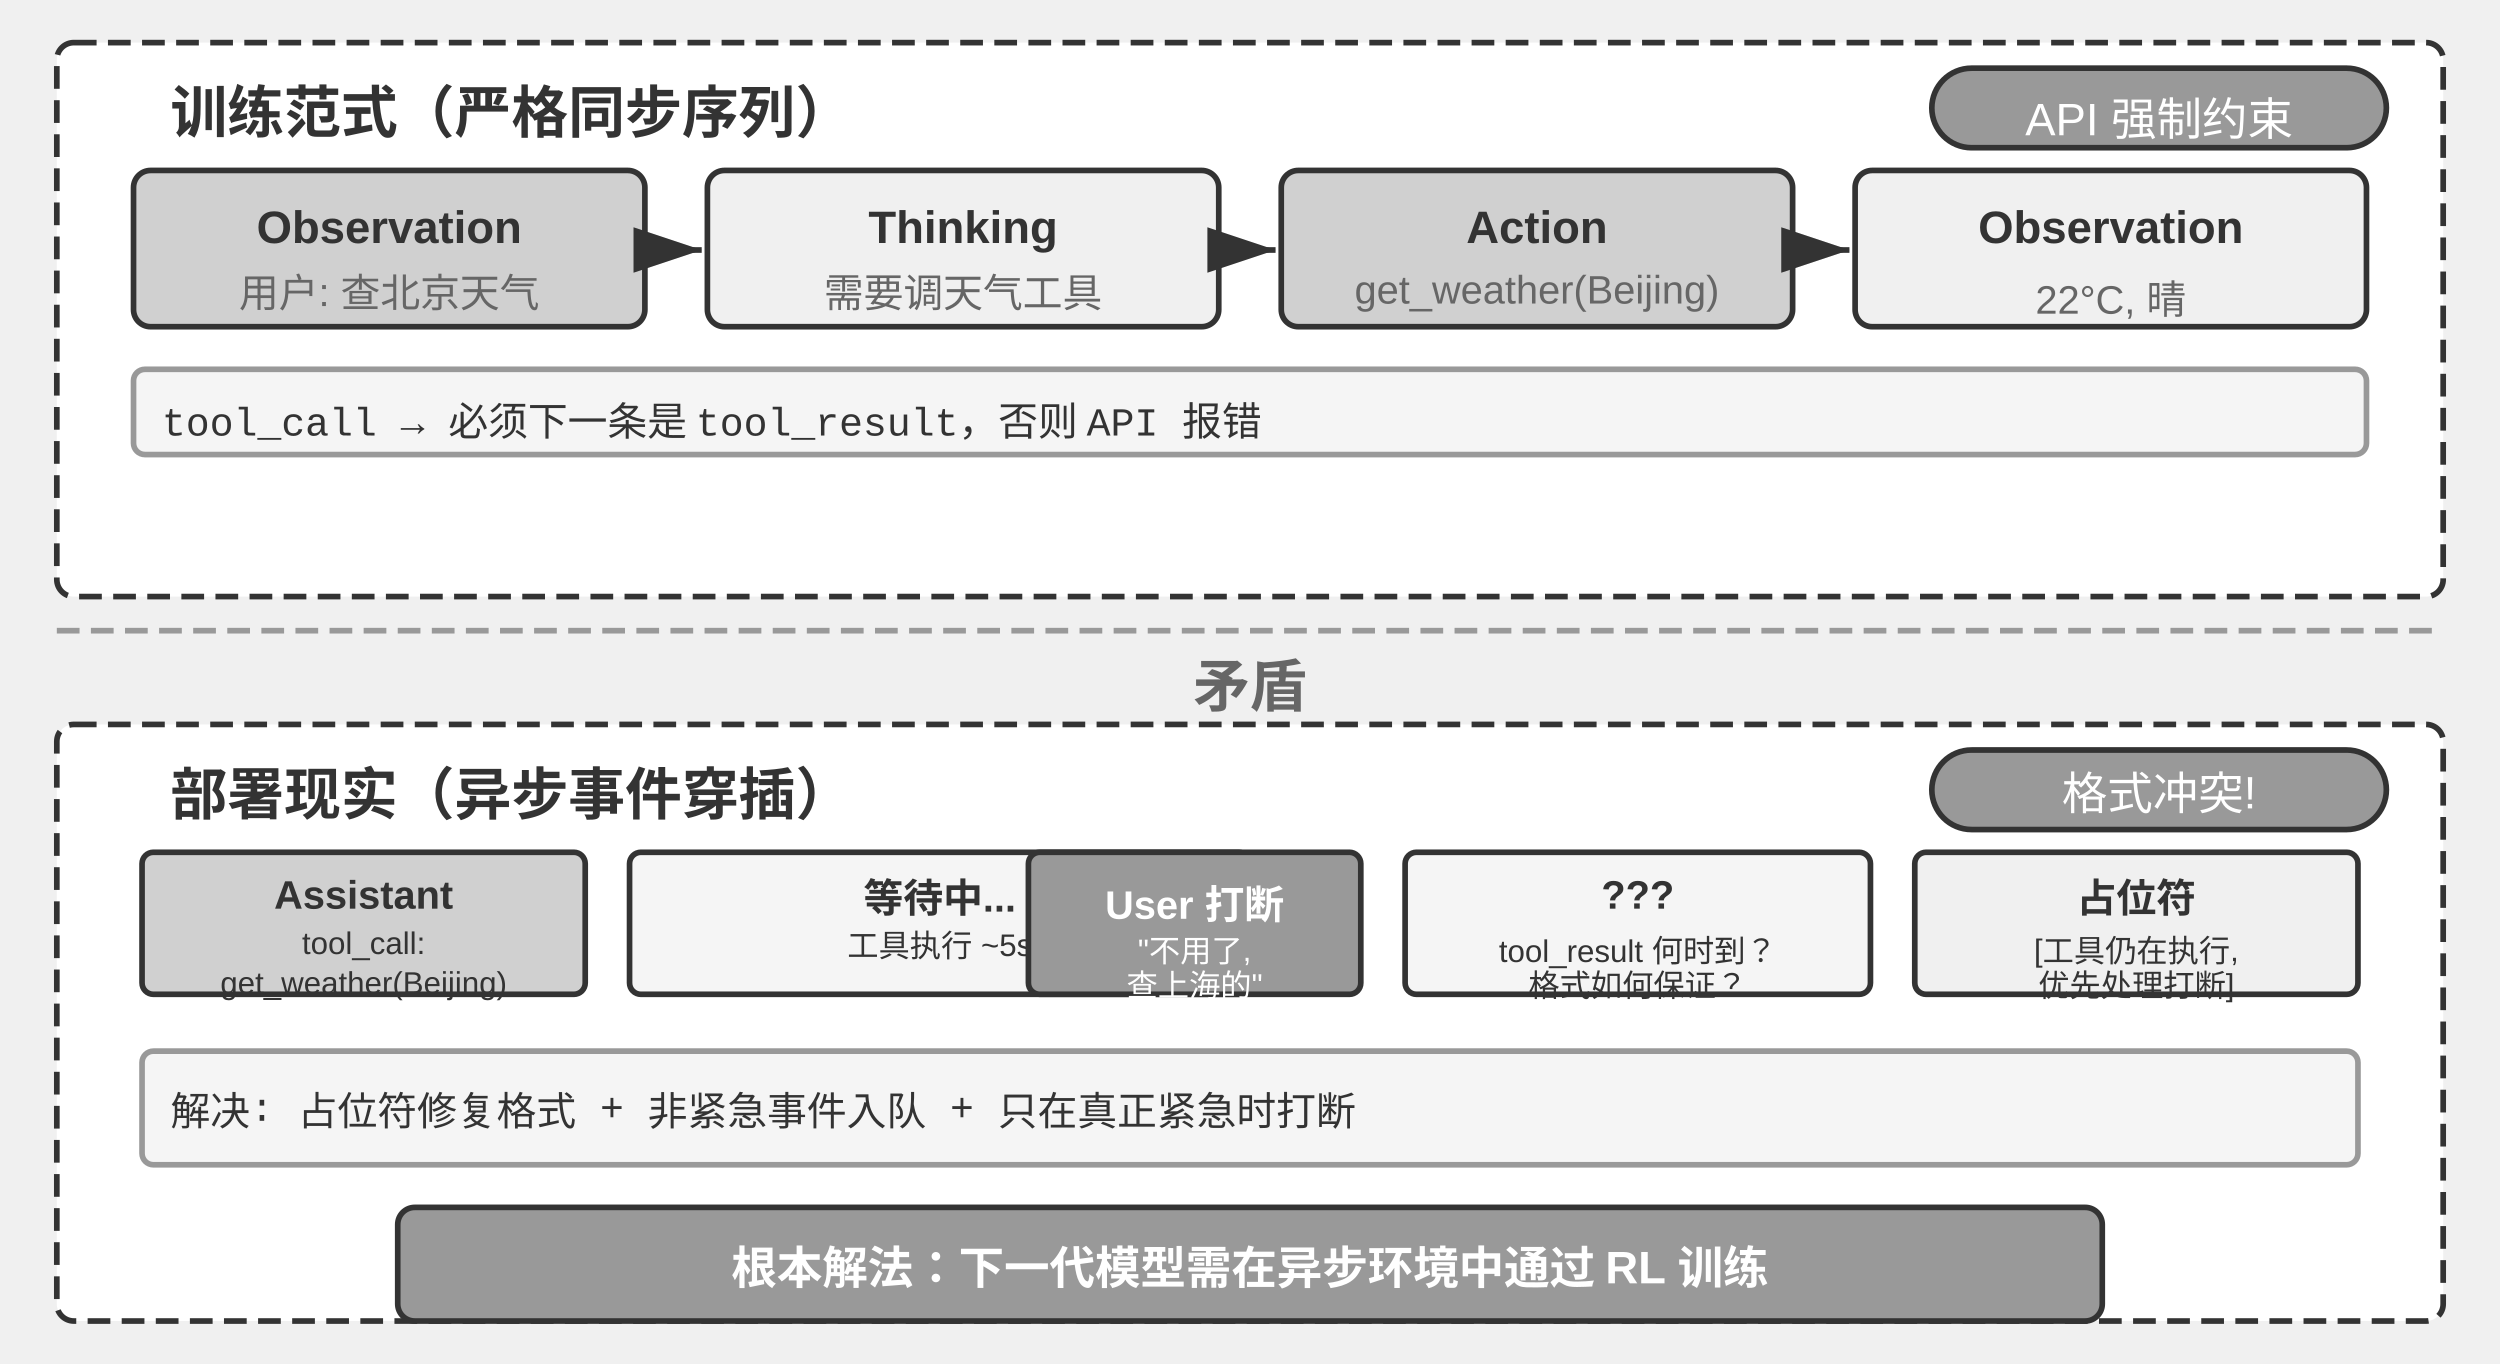
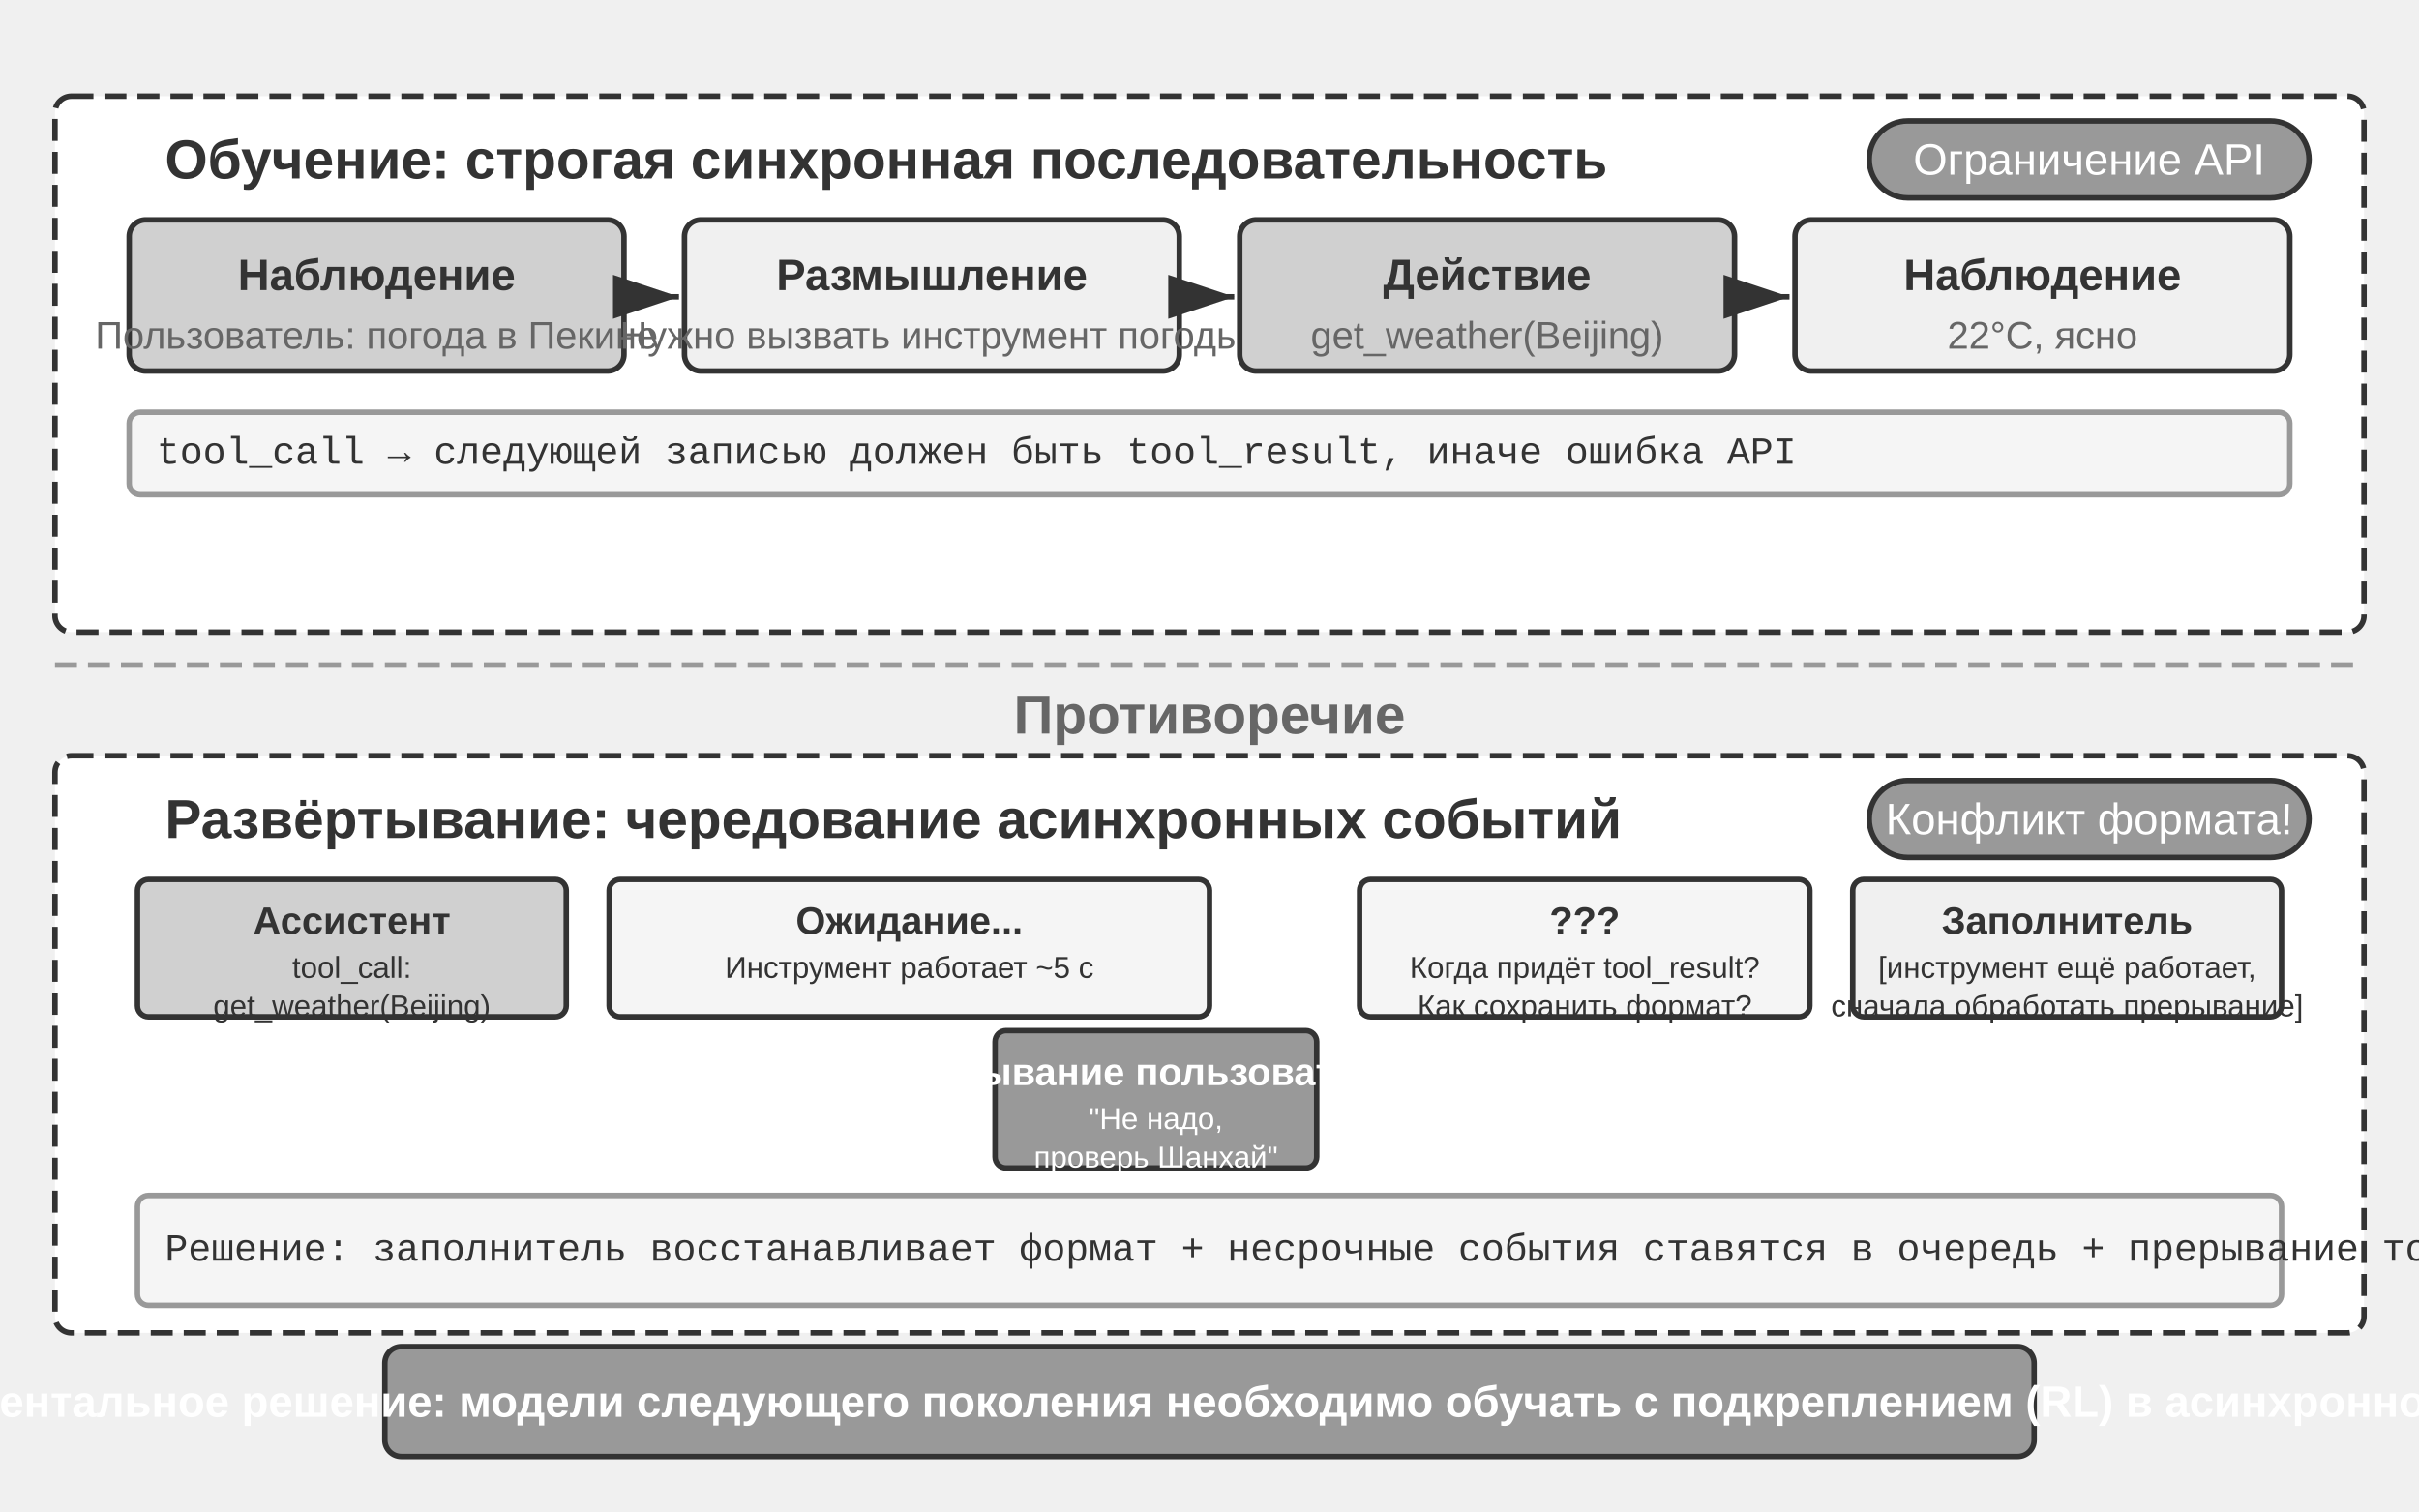
- <svg xmlns="http://www.w3.org/2000/svg" viewBox="0 40 880 480" width="880" height="480" style="background:#ffffff">
+ <svg xmlns="http://www.w3.org/2000/svg" viewBox="0 20 880 550" width="880" height="550" style="background:#ffffff">
  <defs>
    <marker id="ah" markerWidth="12" markerHeight="8" refX="12" refY="4" orient="auto">
      <polygon points="0 0, 12 4, 0 8" fill="#333333" />
    </marker>
    <marker id="ah-light" markerWidth="12" markerHeight="8" refX="12" refY="4" orient="auto">
      <polygon points="0 0, 12 4, 0 8" fill="#999999" />
    </marker>
  </defs>
  <rect x="20" y="55" width="840" height="195" rx="6" fill="#ffffff" stroke="#333333" stroke-width="2" stroke-dasharray="8,4" />
-   <text x="60" y="78" font-family="Arial, 'Helvetica Neue', Helvetica, 'PingFang SC', 'Microsoft YaHei', sans-serif" font-size="20" fill="#333333" text-anchor="start" dominant-baseline="central" font-weight="bold">训练范式（严格同步序列）</text>
+   <text x="60" y="78" font-family="Arial, 'Helvetica Neue', Helvetica, 'PingFang SC', 'Microsoft YaHei', sans-serif" font-size="20" fill="#333333" text-anchor="start" dominant-baseline="central" font-weight="bold">Обучение: строгая синхронная последовательность</text>
  <rect x="680" y="64" width="160" height="28" rx="14" fill="#999999" stroke="#333333" stroke-width="2" />
-   <text x="760.0" y="78.0" font-family="Arial, 'Helvetica Neue', Helvetica, 'PingFang SC', 'Microsoft YaHei', sans-serif" font-size="16" fill="#ffffff" text-anchor="middle" dominant-baseline="central" font-weight="normal">API 强制约束</text>
+   <text x="760.0" y="78.0" font-family="Arial, 'Helvetica Neue', Helvetica, 'PingFang SC', 'Microsoft YaHei', sans-serif" font-size="16" fill="#ffffff" text-anchor="middle" dominant-baseline="central" font-weight="normal">Ограничение API</text>
  <rect x="47.0" y="100" width="180" height="55" rx="6" fill="#d0d0d0" stroke="#333333" stroke-width="2" />
-   <text x="137.0" y="120" font-family="Arial, 'Helvetica Neue', Helvetica, 'PingFang SC', 'Microsoft YaHei', sans-serif" font-size="16" fill="#333333" text-anchor="middle" dominant-baseline="central" font-weight="bold">Observation</text>
-   <text x="137.0" y="142" font-family="Arial, 'Helvetica Neue', Helvetica, 'PingFang SC', 'Microsoft YaHei', sans-serif" font-size="14" fill="#666666" text-anchor="middle" dominant-baseline="central" font-weight="normal">用户: 查北京天气</text>
+   <text x="137.0" y="120" font-family="Arial, 'Helvetica Neue', Helvetica, 'PingFang SC', 'Microsoft YaHei', sans-serif" font-size="16" fill="#333333" text-anchor="middle" dominant-baseline="central" font-weight="bold">Наблюдение</text>
+   <text x="137.0" y="142" font-family="Arial, 'Helvetica Neue', Helvetica, 'PingFang SC', 'Microsoft YaHei', sans-serif" font-size="14" fill="#666666" text-anchor="middle" dominant-baseline="central" font-weight="normal" textLength="168.0" lengthAdjust="spacingAndGlyphs">Пользователь: погода в Пекине</text>
  <line x1="229.0" y1="128" x2="247.0" y2="128" stroke="#333333" stroke-width="2" marker-end="url(#ah)" />
  <rect x="249.0" y="100" width="180" height="55" rx="6" fill="#f0f0f0" stroke="#333333" stroke-width="2" />
-   <text x="339.0" y="120" font-family="Arial, 'Helvetica Neue', Helvetica, 'PingFang SC', 'Microsoft YaHei', sans-serif" font-size="16" fill="#333333" text-anchor="middle" dominant-baseline="central" font-weight="bold">Thinking</text>
-   <text x="339.0" y="142" font-family="Arial, 'Helvetica Neue', Helvetica, 'PingFang SC', 'Microsoft YaHei', sans-serif" font-size="14" fill="#666666" text-anchor="middle" dominant-baseline="central" font-weight="normal">需要调天气工具</text>
+   <text x="339.0" y="120" font-family="Arial, 'Helvetica Neue', Helvetica, 'PingFang SC', 'Microsoft YaHei', sans-serif" font-size="16" fill="#333333" text-anchor="middle" dominant-baseline="central" font-weight="bold">Размышление</text>
+   <text x="339.0" y="142" font-family="Arial, 'Helvetica Neue', Helvetica, 'PingFang SC', 'Microsoft YaHei', sans-serif" font-size="14" fill="#666666" text-anchor="middle" dominant-baseline="central" font-weight="normal" textLength="168.0" lengthAdjust="spacingAndGlyphs">Нужно вызвать инструмент погоды</text>
  <line x1="431.0" y1="128" x2="449.0" y2="128" stroke="#333333" stroke-width="2" marker-end="url(#ah)" />
  <rect x="451.0" y="100" width="180" height="55" rx="6" fill="#d0d0d0" stroke="#333333" stroke-width="2" />
-   <text x="541.0" y="120" font-family="Arial, 'Helvetica Neue', Helvetica, 'PingFang SC', 'Microsoft YaHei', sans-serif" font-size="16" fill="#333333" text-anchor="middle" dominant-baseline="central" font-weight="bold">Action</text>
+   <text x="541.0" y="120" font-family="Arial, 'Helvetica Neue', Helvetica, 'PingFang SC', 'Microsoft YaHei', sans-serif" font-size="16" fill="#333333" text-anchor="middle" dominant-baseline="central" font-weight="bold">Действие</text>
  <text x="541.0" y="142" font-family="Arial, 'Helvetica Neue', Helvetica, 'PingFang SC', 'Microsoft YaHei', sans-serif" font-size="14" fill="#666666" text-anchor="middle" dominant-baseline="central" font-weight="normal">get_weather(Beijing)</text>
  <line x1="633.0" y1="128" x2="651.0" y2="128" stroke="#333333" stroke-width="2" marker-end="url(#ah)" />
  <rect x="653.0" y="100" width="180" height="55" rx="6" fill="#f0f0f0" stroke="#333333" stroke-width="2" />
-   <text x="743.0" y="120" font-family="Arial, 'Helvetica Neue', Helvetica, 'PingFang SC', 'Microsoft YaHei', sans-serif" font-size="16" fill="#333333" text-anchor="middle" dominant-baseline="central" font-weight="bold">Observation</text>
-   <text x="743.0" y="142" font-family="Arial, 'Helvetica Neue', Helvetica, 'PingFang SC', 'Microsoft YaHei', sans-serif" font-size="14" fill="#666666" text-anchor="middle" dominant-baseline="central" font-weight="normal">22°C, 晴</text>
+   <text x="743.0" y="120" font-family="Arial, 'Helvetica Neue', Helvetica, 'PingFang SC', 'Microsoft YaHei', sans-serif" font-size="16" fill="#333333" text-anchor="middle" dominant-baseline="central" font-weight="bold">Наблюдение</text>
+   <text x="743.0" y="142" font-family="Arial, 'Helvetica Neue', Helvetica, 'PingFang SC', 'Microsoft YaHei', sans-serif" font-size="14" fill="#666666" text-anchor="middle" dominant-baseline="central" font-weight="normal">22°C, ясно</text>
  <rect x="47.0" y="170" width="786" height="30" rx="4" fill="#f5f5f5" stroke="#999999" stroke-width="2" />
-   <text x="57.0" y="185" font-family="'Courier New', Courier, monospace" font-size="14" fill="#333333" text-anchor="start" dominant-baseline="central">tool_call → 必须下一条是 tool_result，否则 API 报错</text>
+   <text x="57.0" y="185" font-family="'Courier New', Courier, monospace" font-size="14" fill="#333333" text-anchor="start" dominant-baseline="central">tool_call → следующей записью должен быть tool_result, иначе ошибка API</text>
  <line x1="20" y1="262" x2="860" y2="262" stroke="#999999" stroke-width="2" stroke-dasharray="8,4" />
-   <text x="440.0" y="280" font-family="Arial, 'Helvetica Neue', Helvetica, 'PingFang SC', 'Microsoft YaHei', sans-serif" font-size="20" fill="#666666" text-anchor="middle" dominant-baseline="central" font-weight="bold">矛盾</text>
+   <text x="440.0" y="280" font-family="Arial, 'Helvetica Neue', Helvetica, 'PingFang SC', 'Microsoft YaHei', sans-serif" font-size="20" fill="#666666" text-anchor="middle" dominant-baseline="central" font-weight="bold">Противоречие</text>
  <rect x="20" y="295" width="840" height="210" rx="6" fill="#ffffff" stroke="#333333" stroke-width="2" stroke-dasharray="8,4" />
-   <text x="60" y="318" font-family="Arial, 'Helvetica Neue', Helvetica, 'PingFang SC', 'Microsoft YaHei', sans-serif" font-size="20" fill="#333333" text-anchor="start" dominant-baseline="central" font-weight="bold">部署现实（异步事件穿插）</text>
+   <text x="60" y="318" font-family="Arial, 'Helvetica Neue', Helvetica, 'PingFang SC', 'Microsoft YaHei', sans-serif" font-size="20" fill="#333333" text-anchor="start" dominant-baseline="central" font-weight="bold">Развёртывание: чередование асинхронных событий</text>
  <rect x="680" y="304" width="160" height="28" rx="14" fill="#999999" stroke="#333333" stroke-width="2" />
-   <text x="760.0" y="318.0" font-family="Arial, 'Helvetica Neue', Helvetica, 'PingFang SC', 'Microsoft YaHei', sans-serif" font-size="16" fill="#ffffff" text-anchor="middle" dominant-baseline="central" font-weight="normal">格式冲突!</text>
+   <text x="760.0" y="318.0" font-family="Arial, 'Helvetica Neue', Helvetica, 'PingFang SC', 'Microsoft YaHei', sans-serif" font-size="16" fill="#ffffff" text-anchor="middle" dominant-baseline="central" font-weight="normal" textLength="148.0" lengthAdjust="spacingAndGlyphs">Конфликт формата!</text>
  <rect x="50.0" y="340" width="156.0" height="50" rx="4" fill="#d0d0d0" stroke="#333333" stroke-width="2" />
-   <text x="128.0" y="355" font-family="Arial, 'Helvetica Neue', Helvetica, 'PingFang SC', 'Microsoft YaHei', sans-serif" font-size="14" fill="#333333" text-anchor="middle" dominant-baseline="central" font-weight="bold">Assistant</text>
+   <text x="128.0" y="355" font-family="Arial, 'Helvetica Neue', Helvetica, 'PingFang SC', 'Microsoft YaHei', sans-serif" font-size="14" fill="#333333" text-anchor="middle" dominant-baseline="central" font-weight="bold">Ассистент</text>
  <text x="128.0" y="372" font-family="Arial, 'Helvetica Neue', Helvetica, 'PingFang SC', 'Microsoft YaHei', sans-serif" font-size="11" fill="#333333" text-anchor="middle" dominant-baseline="central" font-weight="normal">tool_call:</text>
  <text x="128.0" y="386" font-family="Arial, 'Helvetica Neue', Helvetica, 'PingFang SC', 'Microsoft YaHei', sans-serif" font-size="11" fill="#333333" text-anchor="middle" dominant-baseline="central" font-weight="normal">get_weather(Beijing)</text>
  <rect x="221.6" y="340" width="218.4" height="50" rx="4" fill="#f5f5f5" stroke="#333333" stroke-width="2" />
-   <text x="330.8" y="355" font-family="Arial, 'Helvetica Neue', Helvetica, 'PingFang SC', 'Microsoft YaHei', sans-serif" font-size="14" fill="#333333" text-anchor="middle" dominant-baseline="central" font-weight="bold">等待中...</text>
-   <text x="330.8" y="372" font-family="Arial, 'Helvetica Neue', Helvetica, 'PingFang SC', 'Microsoft YaHei', sans-serif" font-size="11" fill="#333333" text-anchor="middle" dominant-baseline="central" font-weight="normal">工具执行 ~5s</text>
-   <rect x="362.0" y="340" width="117" height="50" rx="4" fill="#999999" stroke="#333333" stroke-width="2" />
-   <text x="420.5" y="355" font-family="Arial, 'Helvetica Neue', Helvetica, 'PingFang SC', 'Microsoft YaHei', sans-serif" font-size="14" fill="#ffffff" text-anchor="middle" dominant-baseline="central" font-weight="bold">User 打断</text>
-   <text x="420.5" y="372" font-family="Arial, 'Helvetica Neue', Helvetica, 'PingFang SC', 'Microsoft YaHei', sans-serif" font-size="11" fill="#ffffff" text-anchor="middle" dominant-baseline="central" font-weight="normal">"不用了,</text>
-   <text x="420.5" y="386" font-family="Arial, 'Helvetica Neue', Helvetica, 'PingFang SC', 'Microsoft YaHei', sans-serif" font-size="11" fill="#ffffff" text-anchor="middle" dominant-baseline="central" font-weight="normal">查上海的"</text>
+   <text x="330.8" y="355" font-family="Arial, 'Helvetica Neue', Helvetica, 'PingFang SC', 'Microsoft YaHei', sans-serif" font-size="14" fill="#333333" text-anchor="middle" dominant-baseline="central" font-weight="bold">Ожидание...</text>
+   <text x="330.8" y="372" font-family="Arial, 'Helvetica Neue', Helvetica, 'PingFang SC', 'Microsoft YaHei', sans-serif" font-size="11" fill="#333333" text-anchor="middle" dominant-baseline="central" font-weight="normal">Инструмент работает ~5 с</text>
+   <rect x="362.0" y="395" width="117" height="50" rx="4" fill="#999999" stroke="#333333" stroke-width="2" />
+   <text x="420.5" y="410" font-family="Arial, 'Helvetica Neue', Helvetica, 'PingFang SC', 'Microsoft YaHei', sans-serif" font-size="14" fill="#ffffff" text-anchor="middle" dominant-baseline="central" font-weight="bold" textLength="105.0" lengthAdjust="spacingAndGlyphs">Прерывание пользователем</text>
+   <text x="420.5" y="427" font-family="Arial, 'Helvetica Neue', Helvetica, 'PingFang SC', 'Microsoft YaHei', sans-serif" font-size="11" fill="#ffffff" text-anchor="middle" dominant-baseline="central" font-weight="normal">"Не надо,</text>
+   <text x="420.5" y="441" font-family="Arial, 'Helvetica Neue', Helvetica, 'PingFang SC', 'Microsoft YaHei', sans-serif" font-size="11" fill="#ffffff" text-anchor="middle" dominant-baseline="central" font-weight="normal">проверь Шанхай"</text>
  <rect x="494.6" y="340" width="163.8" height="50" rx="4" fill="#f5f5f5" stroke="#333333" stroke-width="2" />
  <text x="576.5" y="355" font-family="Arial, 'Helvetica Neue', Helvetica, 'PingFang SC', 'Microsoft YaHei', sans-serif" font-size="14" fill="#333333" text-anchor="middle" dominant-baseline="central" font-weight="bold">???</text>
-   <text x="576.5" y="372" font-family="Arial, 'Helvetica Neue', Helvetica, 'PingFang SC', 'Microsoft YaHei', sans-serif" font-size="11" fill="#333333" text-anchor="middle" dominant-baseline="central" font-weight="normal">tool_result 何时到？</text>
-   <text x="576.5" y="386" font-family="Arial, 'Helvetica Neue', Helvetica, 'PingFang SC', 'Microsoft YaHei', sans-serif" font-size="11" fill="#333333" text-anchor="middle" dominant-baseline="central" font-weight="normal">格式如何保证？</text>
+   <text x="576.5" y="372" font-family="Arial, 'Helvetica Neue', Helvetica, 'PingFang SC', 'Microsoft YaHei', sans-serif" font-size="11" fill="#333333" text-anchor="middle" dominant-baseline="central" font-weight="normal" textLength="151.8" lengthAdjust="spacingAndGlyphs">Когда придёт tool_result?</text>
+   <text x="576.5" y="386" font-family="Arial, 'Helvetica Neue', Helvetica, 'PingFang SC', 'Microsoft YaHei', sans-serif" font-size="11" fill="#333333" text-anchor="middle" dominant-baseline="central" font-weight="normal">Как сохранить формат?</text>
  <rect x="674.0" y="340" width="156.0" height="50" rx="4" fill="#f0f0f0" stroke="#333333" stroke-width="2" />
-   <text x="752.0" y="355" font-family="Arial, 'Helvetica Neue', Helvetica, 'PingFang SC', 'Microsoft YaHei', sans-serif" font-size="14" fill="#333333" text-anchor="middle" dominant-baseline="central" font-weight="bold">占位符</text>
-   <text x="752.0" y="372" font-family="Arial, 'Helvetica Neue', Helvetica, 'PingFang SC', 'Microsoft YaHei', sans-serif" font-size="11" fill="#333333" text-anchor="middle" dominant-baseline="central" font-weight="normal">[工具仍在执行,</text>
-   <text x="752.0" y="386" font-family="Arial, 'Helvetica Neue', Helvetica, 'PingFang SC', 'Microsoft YaHei', sans-serif" font-size="11" fill="#333333" text-anchor="middle" dominant-baseline="central" font-weight="normal">优先处理打断]</text>
-   <rect x="50" y="410" width="780" height="40" rx="4" fill="#f5f5f5" stroke="#999999" stroke-width="2" />
-   <text x="60" y="430" font-family="'Courier New', Courier, monospace" font-size="14" fill="#333333" text-anchor="start" dominant-baseline="central">解决: 占位符修复格式 + 非紧急事件入队 + 只在真正紧急时打断</text>
-   <rect x="140" y="465" width="600" height="40" rx="6" fill="#999999" stroke="#333333" stroke-width="2" />
-   <text x="440.0" y="485" font-family="Arial, 'Helvetica Neue', Helvetica, 'PingFang SC', 'Microsoft YaHei', sans-serif" font-size="16" fill="#ffffff" text-anchor="middle" dominant-baseline="central" font-weight="bold">根本解法：下一代模型需在异步环境中通过 RL 训练</text>
+   <text x="752.0" y="355" font-family="Arial, 'Helvetica Neue', Helvetica, 'PingFang SC', 'Microsoft YaHei', sans-serif" font-size="14" fill="#333333" text-anchor="middle" dominant-baseline="central" font-weight="bold">Заполнитель</text>
+   <text x="752.0" y="372" font-family="Arial, 'Helvetica Neue', Helvetica, 'PingFang SC', 'Microsoft YaHei', sans-serif" font-size="11" fill="#333333" text-anchor="middle" dominant-baseline="central" font-weight="normal" textLength="144.0" lengthAdjust="spacingAndGlyphs">[инструмент ещё работает,</text>
+   <text x="752.0" y="386" font-family="Arial, 'Helvetica Neue', Helvetica, 'PingFang SC', 'Microsoft YaHei', sans-serif" font-size="11" fill="#333333" text-anchor="middle" dominant-baseline="central" font-weight="normal" textLength="144.0" lengthAdjust="spacingAndGlyphs">сначала обработать прерывание]</text>
+   <rect x="50" y="455" width="780" height="40" rx="4" fill="#f5f5f5" stroke="#999999" stroke-width="2" />
+   <text x="60" y="475" font-family="'Courier New', Courier, monospace" font-size="14" fill="#333333" text-anchor="start" dominant-baseline="central" textLength="764.0" lengthAdjust="spacingAndGlyphs">Решение: заполнитель восстанавливает формат + несрочные события ставятся в очередь + прерывание только для действительно срочных событий</text>
+   <rect x="140" y="510" width="600" height="40" rx="6" fill="#999999" stroke="#333333" stroke-width="2" />
+   <text x="440.0" y="530" font-family="Arial, 'Helvetica Neue', Helvetica, 'PingFang SC', 'Microsoft YaHei', sans-serif" font-size="16" fill="#ffffff" text-anchor="middle" dominant-baseline="central" font-weight="bold" textLength="588.0" lengthAdjust="spacingAndGlyphs">Фундаментальное решение: модели следующего поколения необходимо обучать с подкреплением (RL) в асинхронной среде</text>
</svg>
